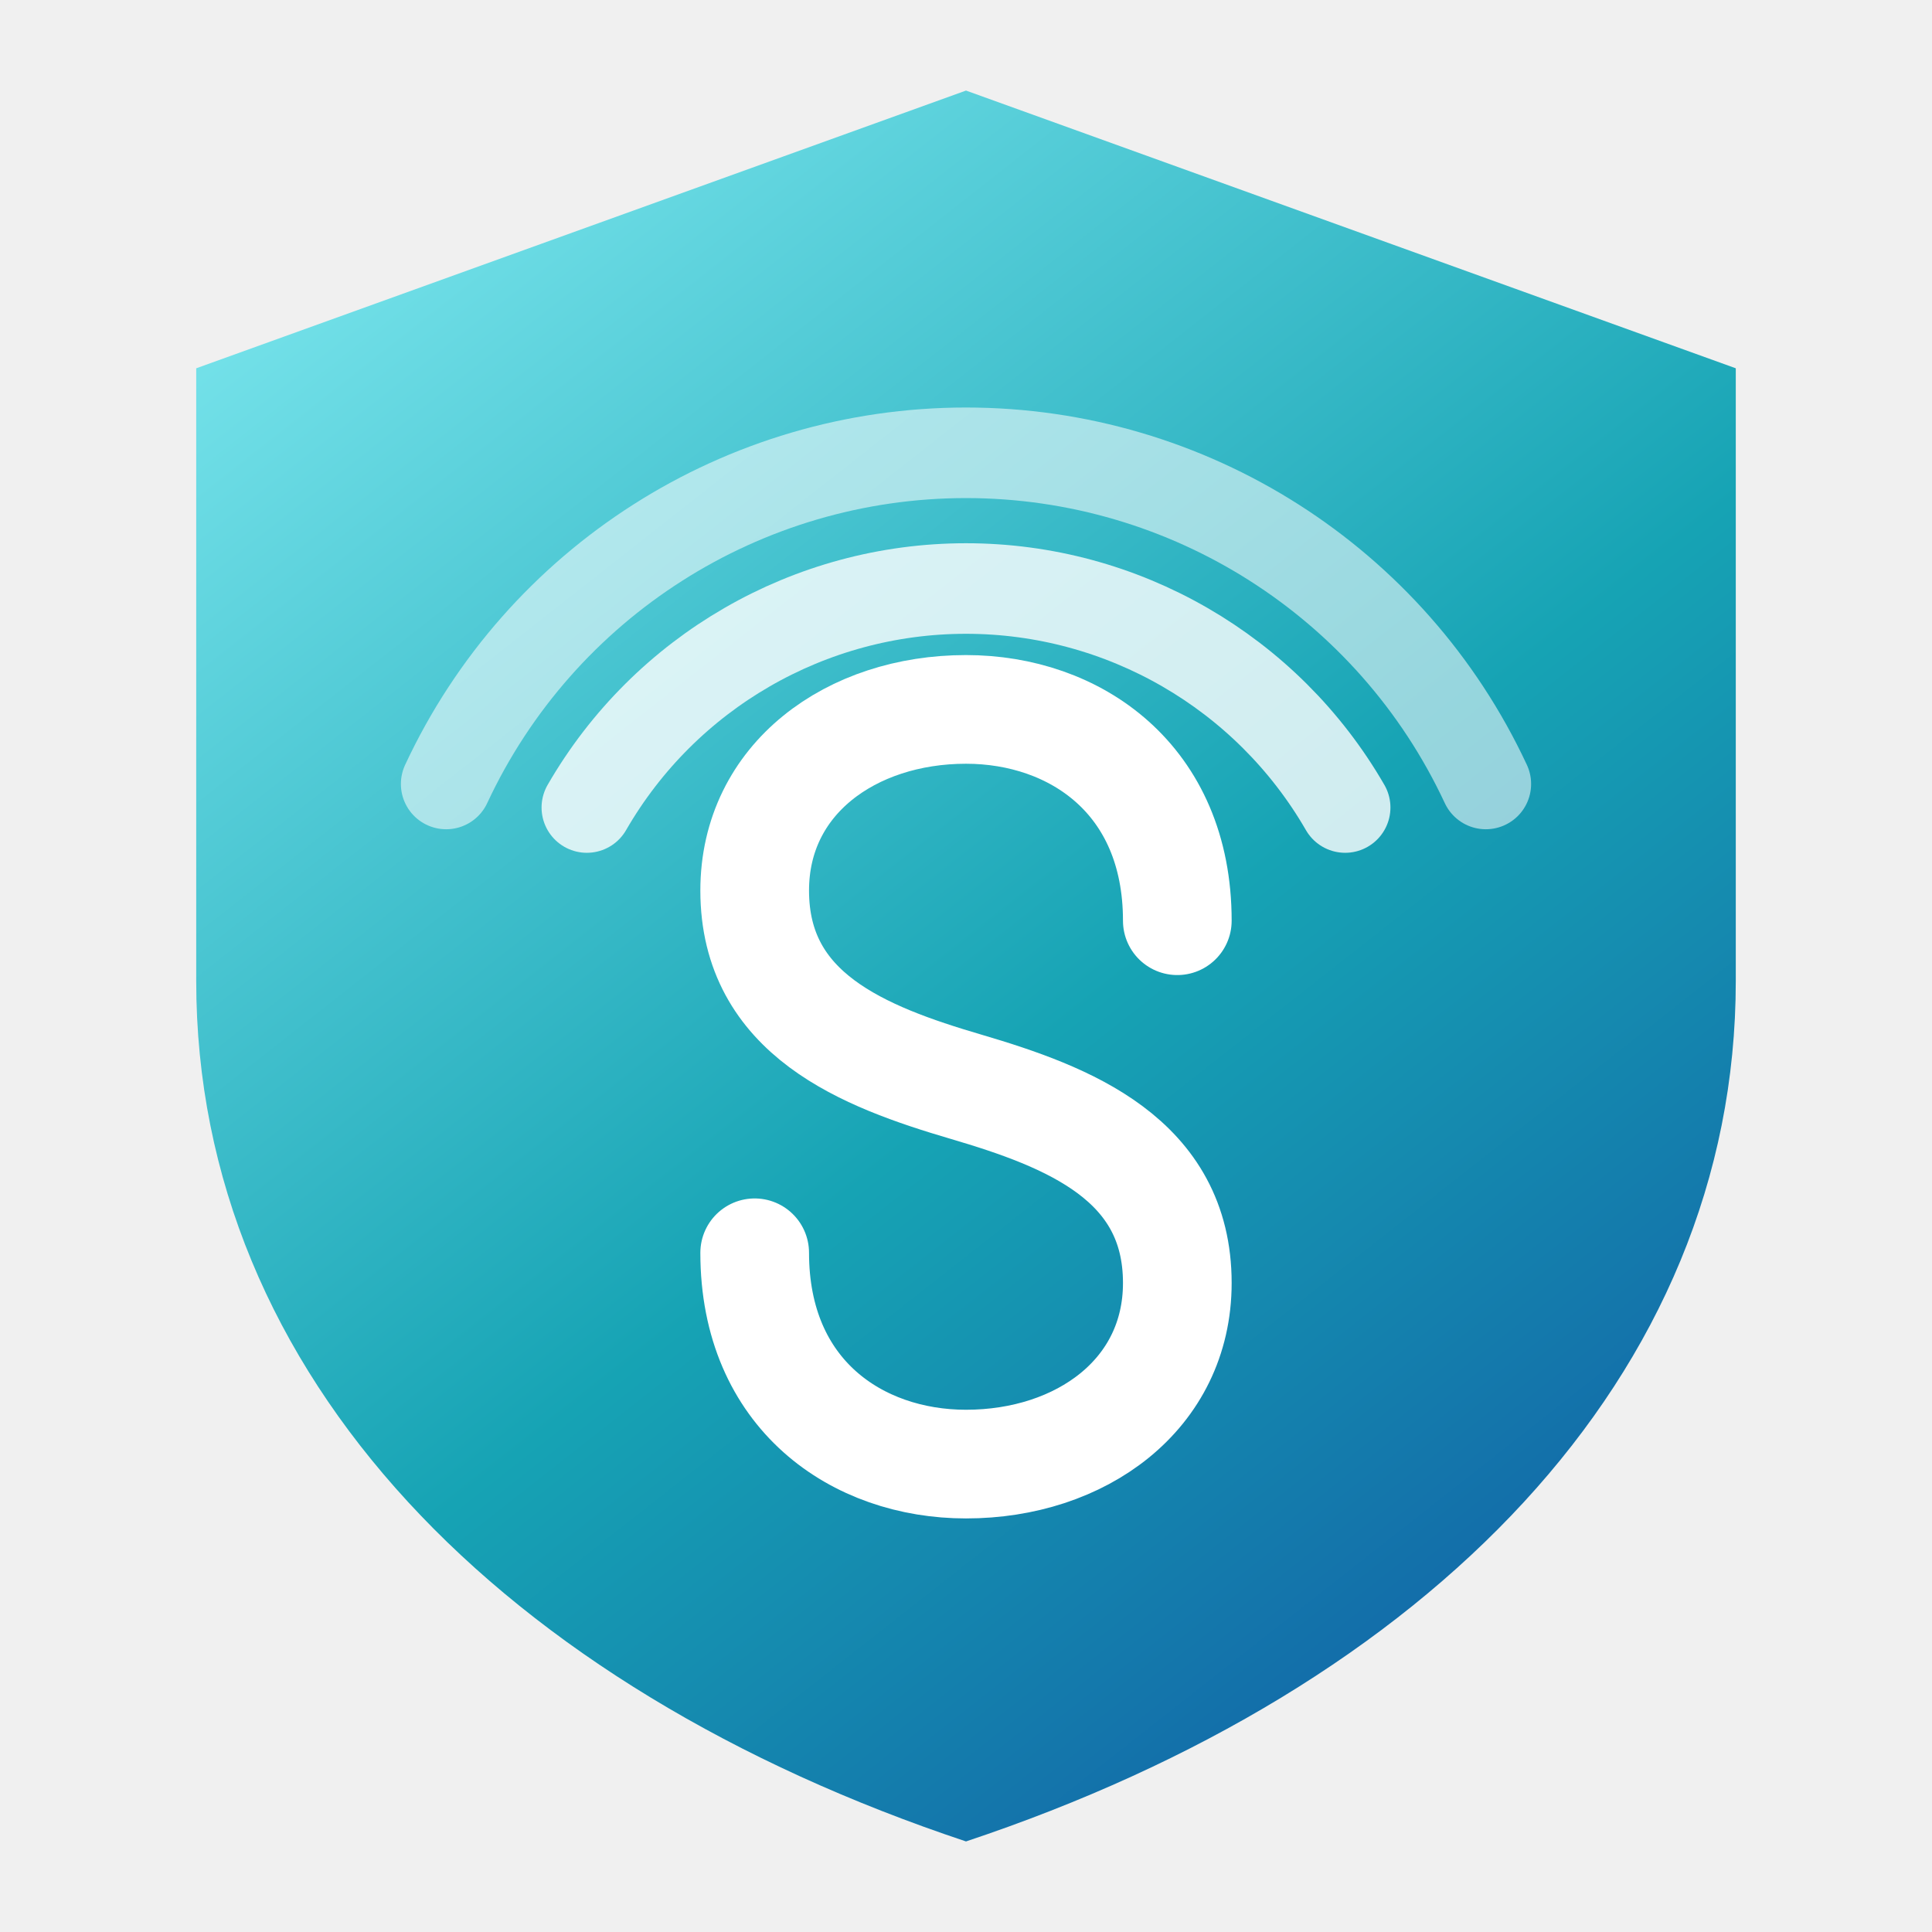
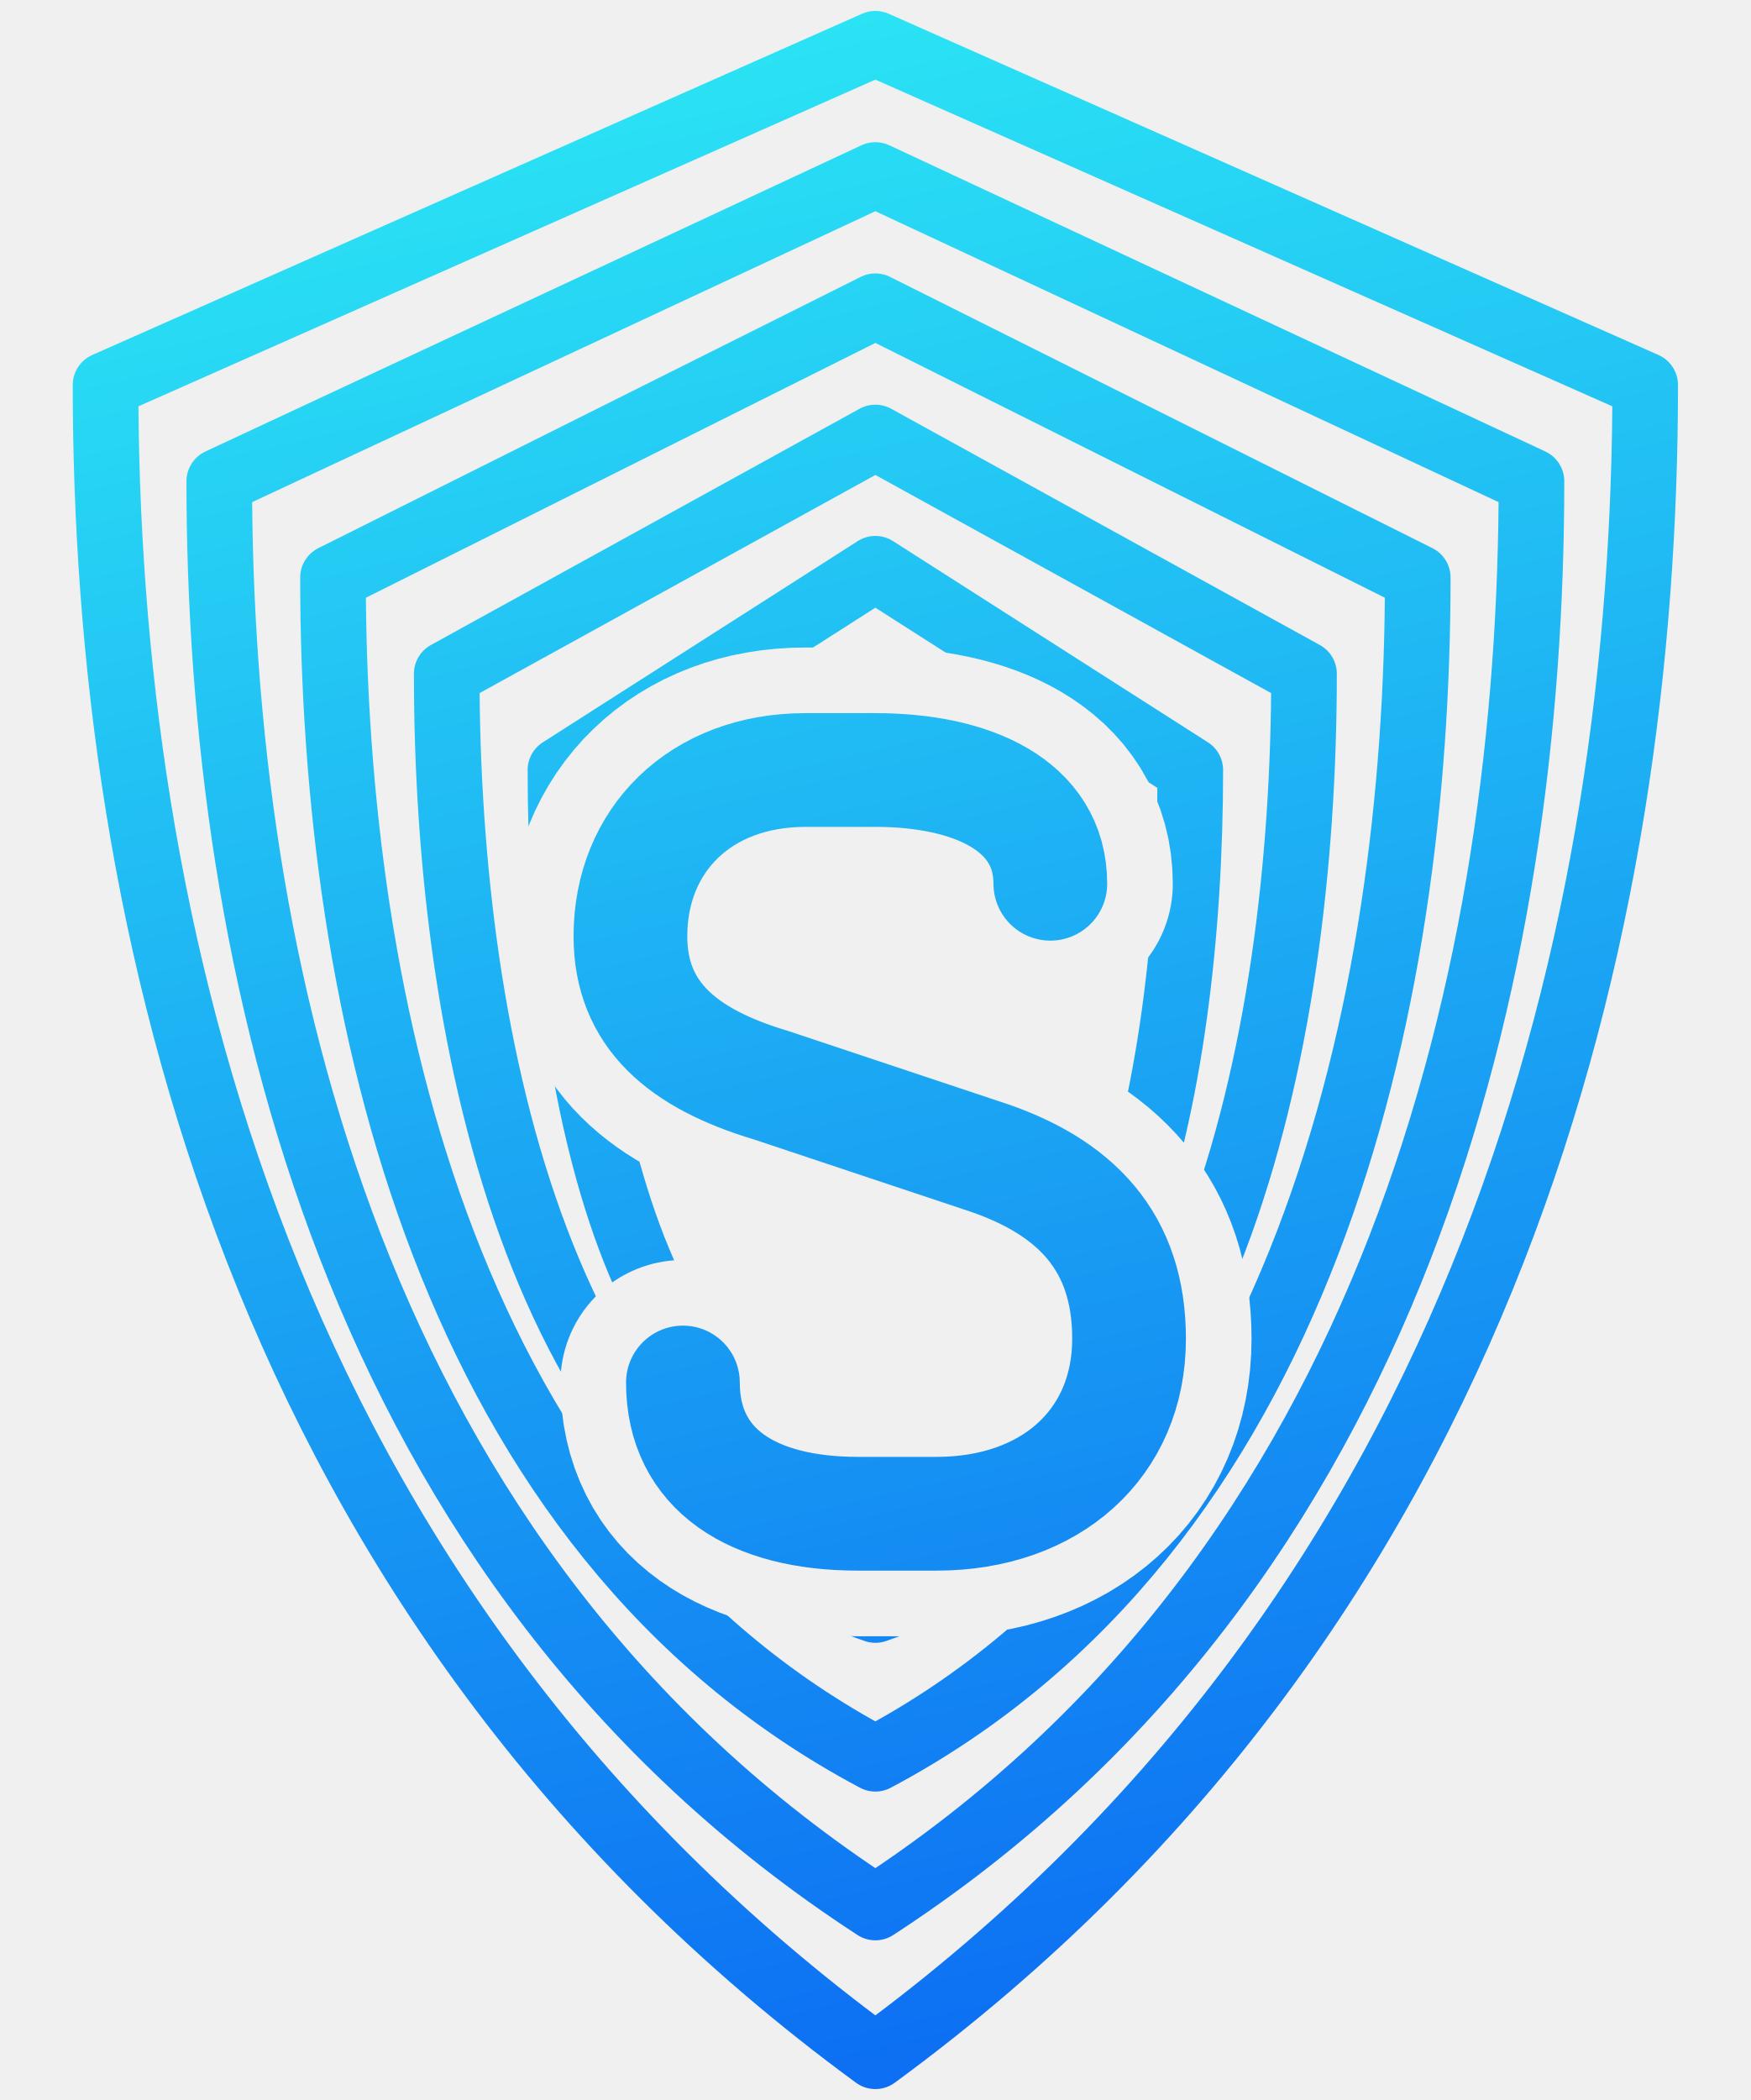
- <svg xmlns="http://www.w3.org/2000/svg" viewBox="0 0 64 64" width="256" height="256" role="img" aria-label="Safentreprise">
+ <svg xmlns="http://www.w3.org/2000/svg" viewBox="0 0 400 480" width="512" height="614" role="img" aria-label="Safentreprise">
  <defs>
-     <linearGradient id="safentreprise-degrade" x1="10" y1="4" x2="54" y2="60" gradientUnits="userSpaceOnUse">
-       <stop offset="0" stop-color="#7ee8ef" />
-       <stop offset=".55" stop-color="#16a3b4" />
-       <stop offset="1" stop-color="#1257a5" />
+     <linearGradient id="sg" x1="160" y1="0" x2="270" y2="470" gradientUnits="userSpaceOnUse">
+       <stop offset="0" stop-color="#2BE6F4" />
+       <stop offset="1" stop-color="#0C6CF3" />
    </linearGradient>
+     <mask id="creux">
+       <rect x="0" y="0" width="400" height="480" fill="#fff" />
+       <path d="M 240 202 C 240 184, 222 176, 200 176 L 184 176 C 160 176, 144 192, 144 214 C 144 232, 156 242, 176 248 L 224 264 C 246 271, 258 284, 258 306 C 258 330, 240 346, 214 346 L 196 346 C 172 346, 156 336, 156 316" fill="none" stroke="#000" stroke-width="56" stroke-linejoin="round" stroke-linecap="round" />
+     </mask>
  </defs>
-   <path d="M32 3 57.5 12.2V32.5C57.5 45.6 47.3 55.9 32 61 16.7 55.9 6.5 45.6 6.5 32.5V12.2Z" fill="url(#safentreprise-degrade)" />
-   <g fill="none" stroke="#fff" stroke-linecap="round" stroke-linejoin="round">
-     <path d="M14.78 25.97A19 19 0 0 1 49.22 25.97" stroke-width="3" opacity=".55" />
-     <path d="M19.44 26.75A14.5 14.5 0 0 1 44.56 26.75" stroke-width="3" opacity=".8" />
-     <path d="M39 30.5C39 25.8 35.6 23.5 32 23.5c-3.8 0-7 2.3-7 6 0 4.1 3.6 5.5 7 6.5 3.4 1 7 2.4 7 6.5 0 3.7-3.2 6-7 6-3.6 0-7-2.3-7-7" stroke-width="3.6" />
+   <g stroke="url(#sg)" fill="none" stroke-width="15" stroke-linejoin="round" stroke-linecap="round">
+     <g mask="url(#creux)">
+       <path d="M 200 10 L 24 88 C 24 210, 58 366, 200 470 C 342 366, 376 210, 376 88 Z" />
+       <path d="M 200 40 L 50 110 C 50 220, 80 358, 200 436 C 320 358, 350 220, 350 110 Z" />
+       <path d="M 200 70 L 76 132 C 76 230, 102 350, 200 402 C 298 350, 324 230, 324 132 Z" />
+       <path d="M 200 100 L 102 154 C 102 240, 124 342, 200 368 C 276 342, 298 240, 298 154 Z" />
+       <path d="M 200 130 L 128 176 C 128 250, 146 334, 200 334 C 254 334, 272 250, 272 176 Z" />
+     </g>
  </g>
+   <path d="M 240 202 C 240 184, 222 176, 200 176 L 184 176 C 160 176, 144 192, 144 214 C 144 232, 156 242, 176 248 L 224 264 C 246 271, 258 284, 258 306 C 258 330, 240 346, 214 346 L 196 346 C 172 346, 156 336, 156 316" fill="none" stroke="url(#sg)" stroke-width="26" stroke-linejoin="round" stroke-linecap="round" />
</svg>
